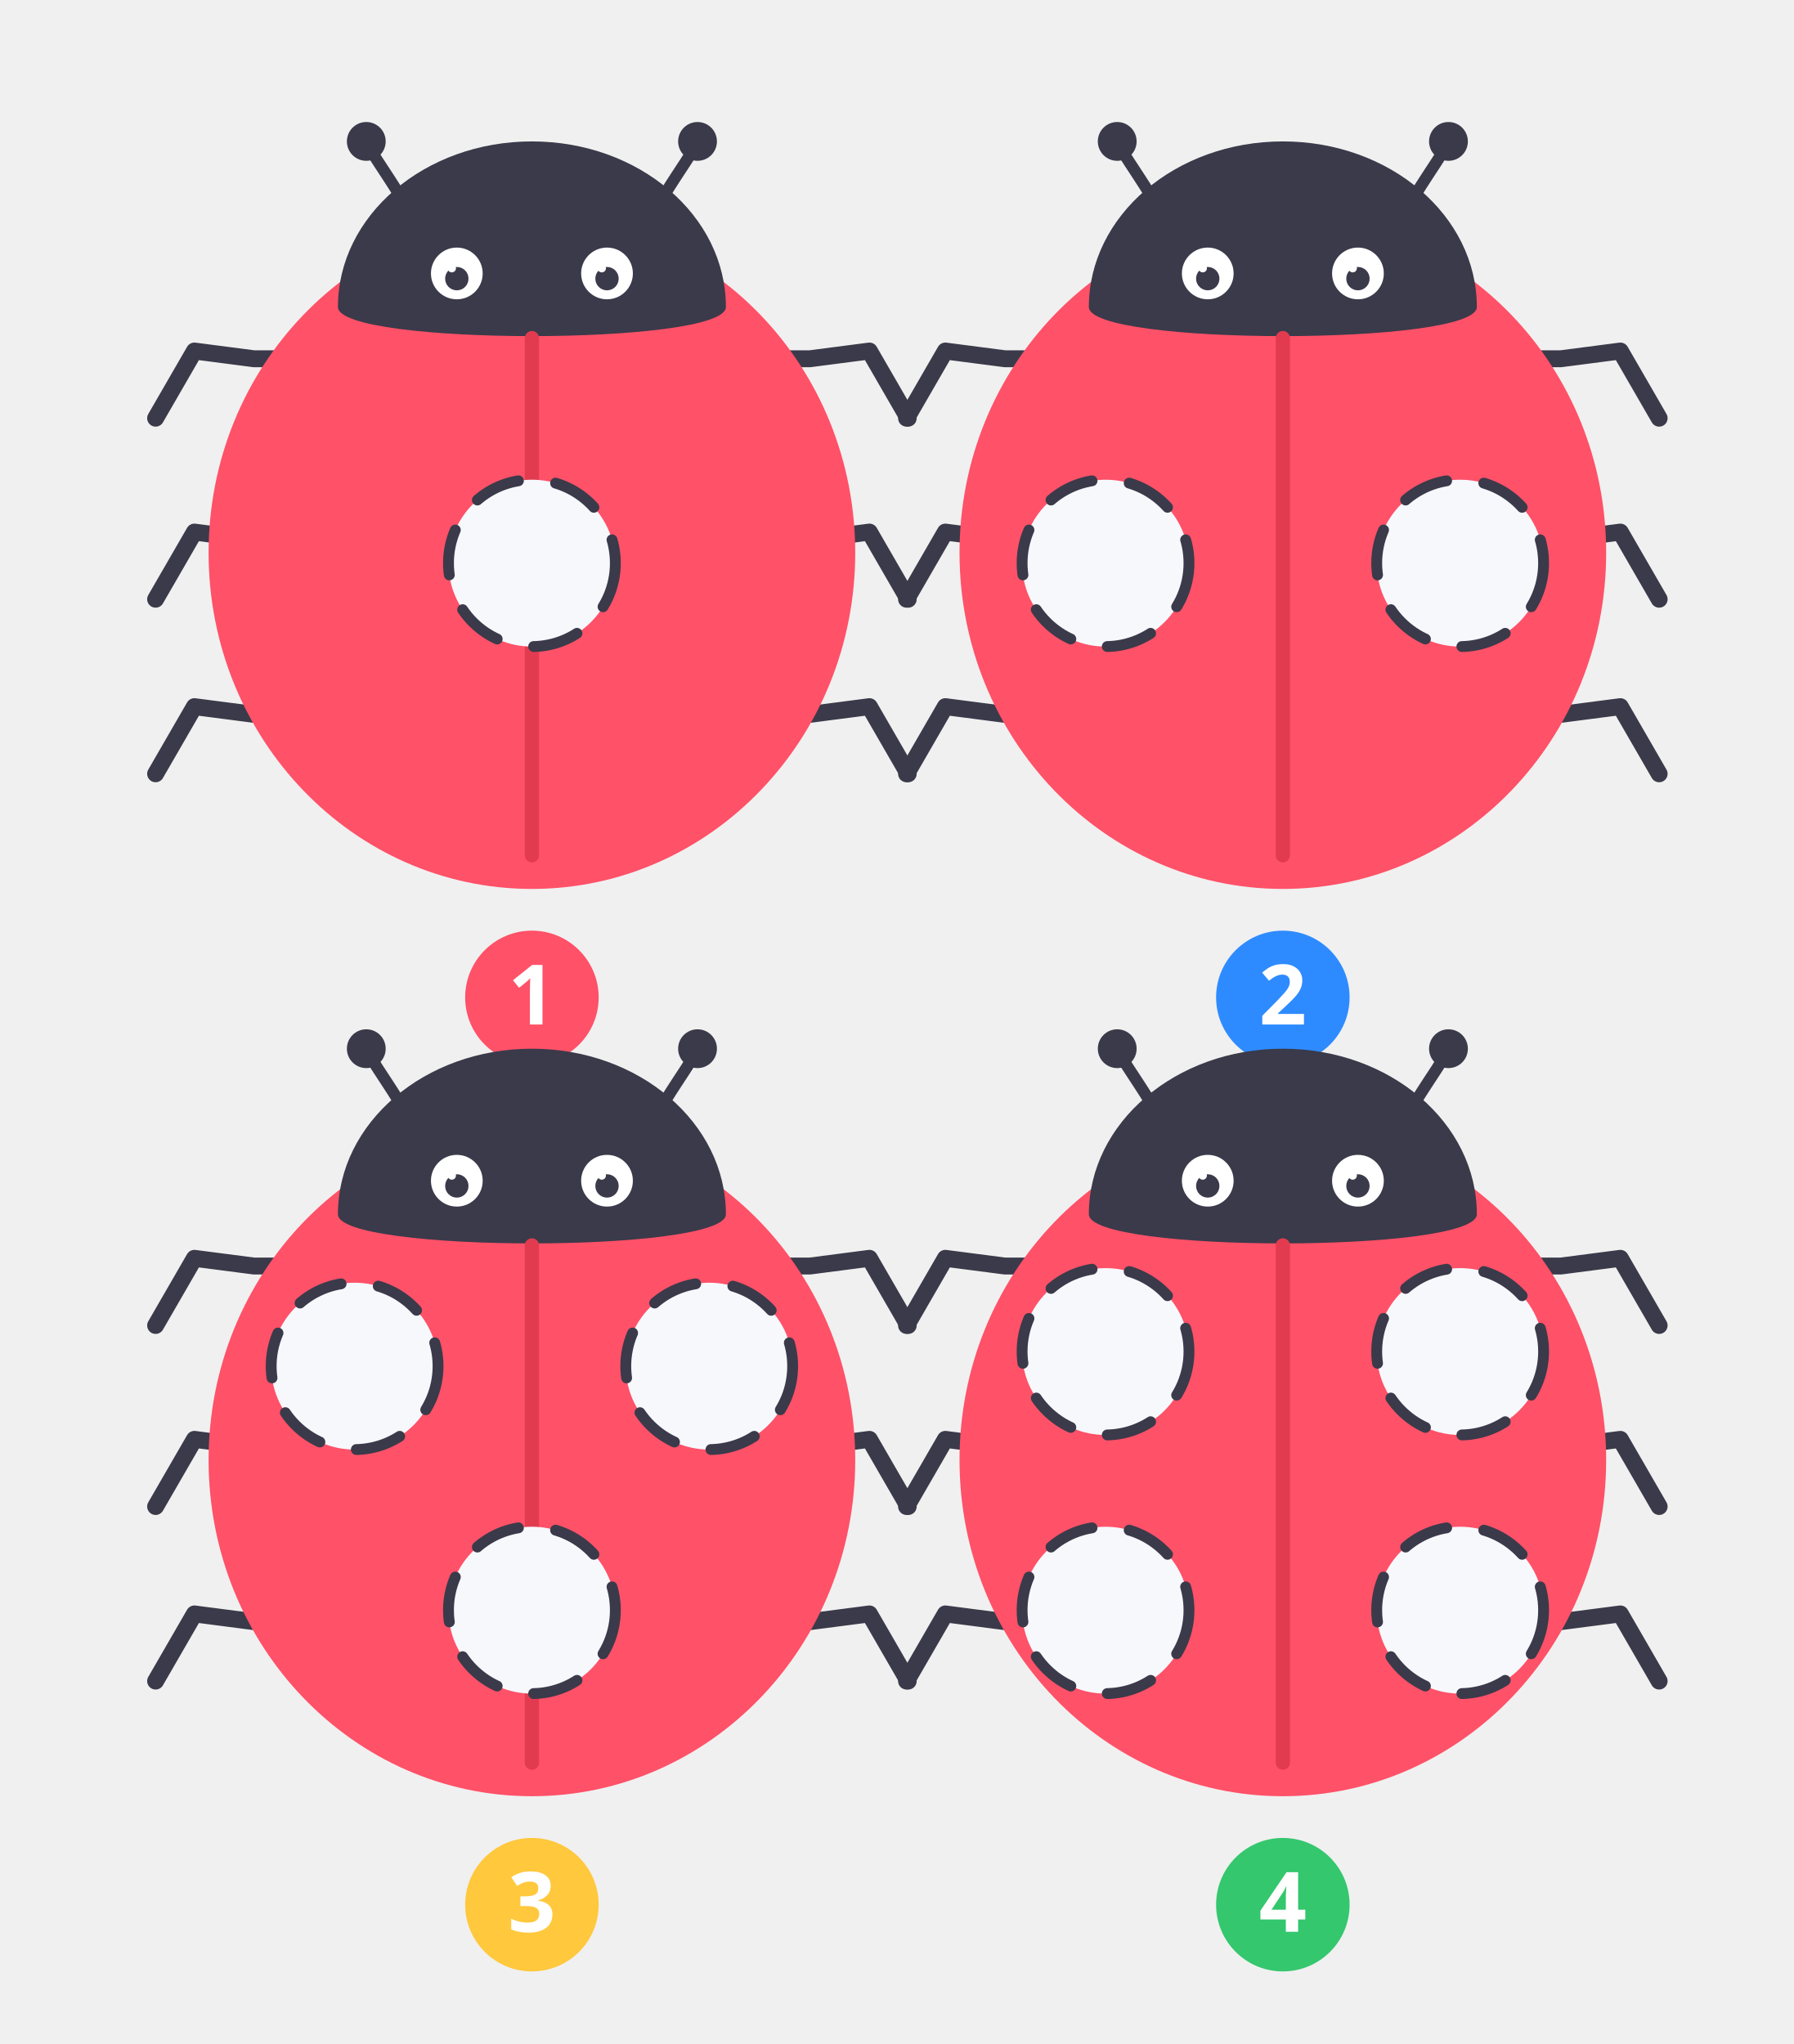
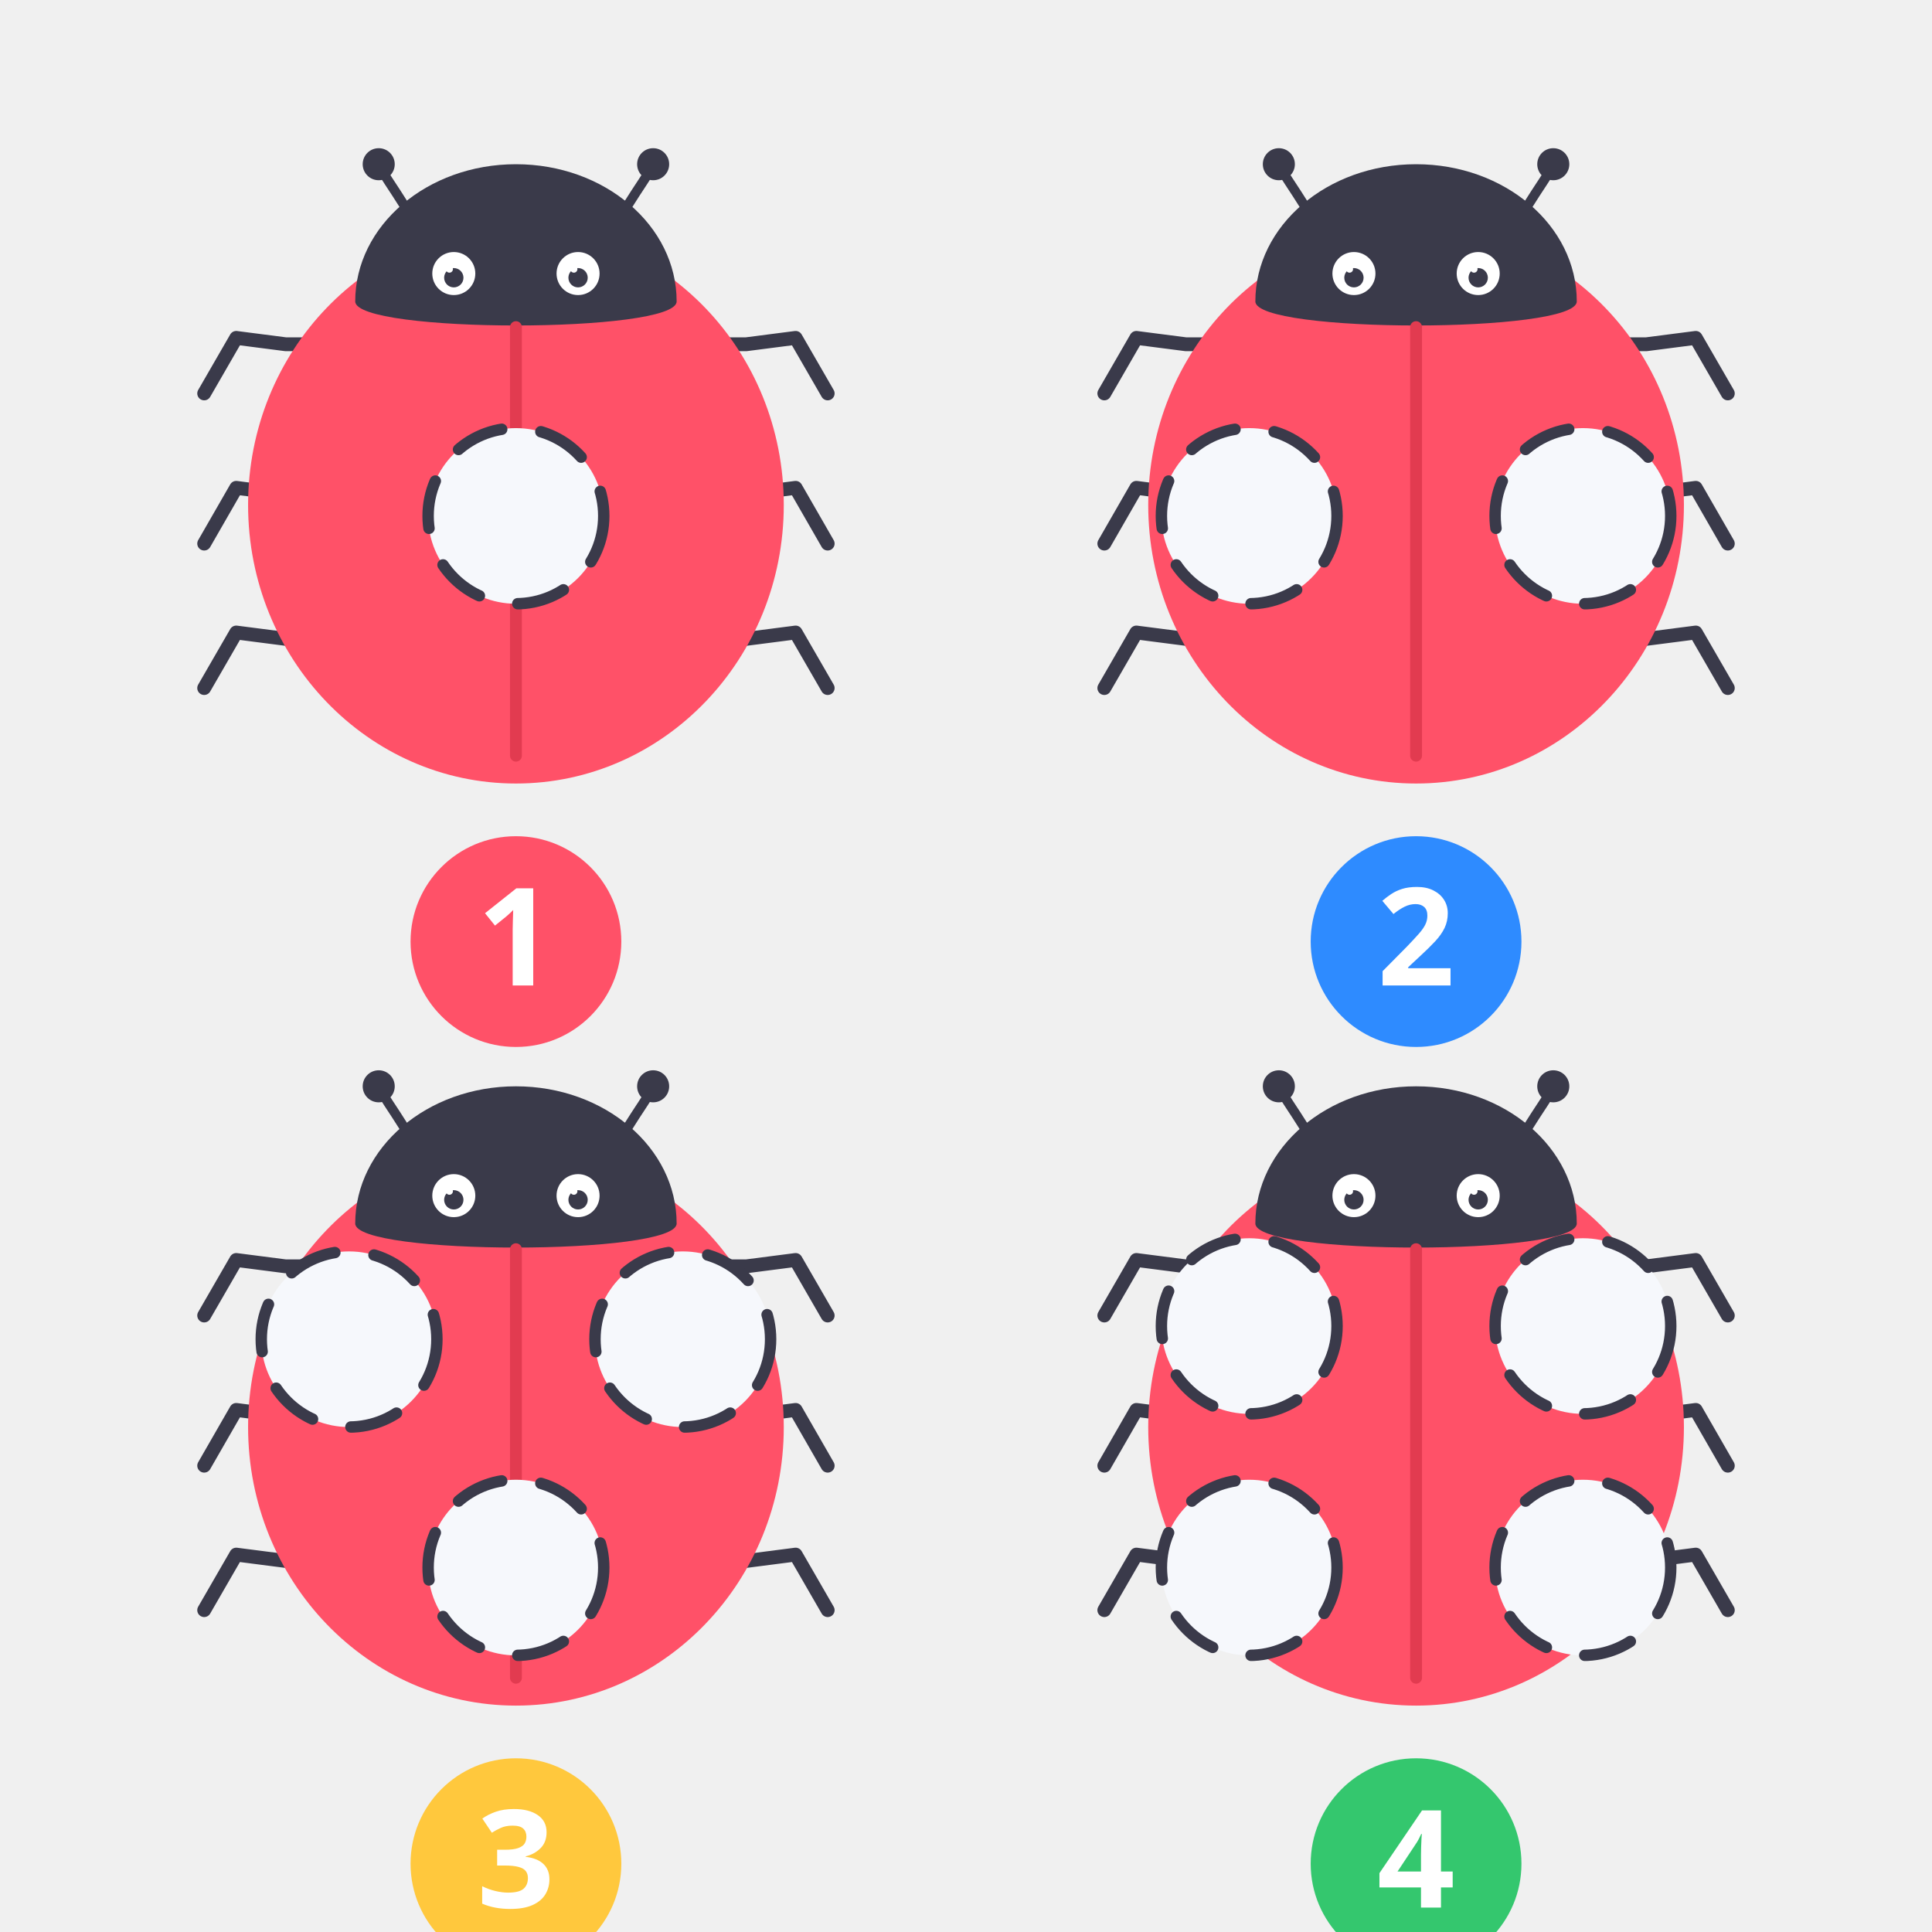
- <svg xmlns="http://www.w3.org/2000/svg" viewBox="0 0 860 980" width="860" height="980" font-family="Fredoka, sans-serif">
-   <path d="M177.5,172.0 L121.7,172.0 L93.2,168.3 L74.6,200.5" fill="none" stroke="#3A3A4A" stroke-width="8.1" stroke-linecap="round" stroke-linejoin="round" />
-   <path d="M177.5,258.8 L121.7,258.8 L93.2,255.1 L74.6,287.3" fill="none" stroke="#3A3A4A" stroke-width="8.1" stroke-linecap="round" stroke-linejoin="round" />
-   <path d="M177.5,342.5 L121.7,342.5 L93.2,338.8 L74.6,371.0" fill="none" stroke="#3A3A4A" stroke-width="8.1" stroke-linecap="round" stroke-linejoin="round" />
-   <path d="M332.5,172.0 L388.3,172.0 L416.8,168.3 L435.4,200.5" fill="none" stroke="#3A3A4A" stroke-width="8.1" stroke-linecap="round" stroke-linejoin="round" />
-   <path d="M332.5,258.8 L388.3,258.8 L416.8,255.1 L435.4,287.3" fill="none" stroke="#3A3A4A" stroke-width="8.1" stroke-linecap="round" stroke-linejoin="round" />
-   <path d="M332.5,342.5 L388.3,342.5 L416.8,338.8 L435.4,371.0" fill="none" stroke="#3A3A4A" stroke-width="8.1" stroke-linecap="round" stroke-linejoin="round" />
-   <path d="M219.0,147.2 C198.0,97.6 180.6,79.0 175.6,67.8" fill="none" stroke="#3A3A4A" stroke-width="5.6" stroke-linecap="round" />
-   <path d="M291.0,147.2 C312.0,97.6 329.4,79.0 334.4,67.8" fill="none" stroke="#3A3A4A" stroke-width="5.6" stroke-linecap="round" />
-   <circle cx="175.6" cy="67.8" r="9.3" fill="#3A3A4A" />
-   <circle cx="334.4" cy="67.8" r="9.3" fill="#3A3A4A" />
-   <ellipse cx="255" cy="265" rx="155" ry="161.2" fill="#FF5168" />
-   <path d="M162.0,147.2 a93.0,79.4 0 0 1 186.0,0 C348.0,165.8 162.0,165.8 162.0,147.2 Z" fill="#3A3A4A" />
-   <circle cx="219.0" cy="131.1" r="12.4" fill="#fff" />
-   <circle cx="291.0" cy="131.1" r="12.4" fill="#fff" />
-   <circle cx="219.0" cy="133.6" r="5.6" fill="#3A3A4A" />
-   <circle cx="291.0" cy="133.6" r="5.6" fill="#3A3A4A" />
-   <circle cx="216.6" cy="128.6" r="2.0" fill="#fff" />
-   <circle cx="288.5" cy="128.6" r="2.0" fill="#fff" />
-   <path d="M255,162.1 L255,410.1" stroke="#E23B50" stroke-width="6.8" stroke-linecap="round" />
-   <circle cx="255.0" cy="270.0" r="40.0" fill="#F6F8FC" stroke="#3A3A4A" stroke-width="5.2" stroke-dasharray="22.0 18.0" stroke-linecap="round" />
-   <circle cx="255" cy="478.2" r="32" fill="#FF5168" />
-   <text x="255" y="491.2" text-anchor="middle" font-size="40" font-weight="700" fill="#fff" font-family="Fredoka, sans-serif">1</text>
-   <path d="M537.5,172.0 L481.7,172.0 L453.2,168.3 L434.6,200.5" fill="none" stroke="#3A3A4A" stroke-width="8.1" stroke-linecap="round" stroke-linejoin="round" />
-   <path d="M537.5,258.8 L481.7,258.8 L453.2,255.1 L434.6,287.3" fill="none" stroke="#3A3A4A" stroke-width="8.1" stroke-linecap="round" stroke-linejoin="round" />
-   <path d="M537.5,342.5 L481.7,342.5 L453.2,338.8 L434.6,371.0" fill="none" stroke="#3A3A4A" stroke-width="8.1" stroke-linecap="round" stroke-linejoin="round" />
-   <path d="M692.5,172.0 L748.3,172.0 L776.8,168.3 L795.4,200.5" fill="none" stroke="#3A3A4A" stroke-width="8.1" stroke-linecap="round" stroke-linejoin="round" />
-   <path d="M692.5,258.8 L748.3,258.8 L776.8,255.1 L795.4,287.3" fill="none" stroke="#3A3A4A" stroke-width="8.1" stroke-linecap="round" stroke-linejoin="round" />
-   <path d="M692.5,342.5 L748.3,342.5 L776.8,338.8 L795.4,371.0" fill="none" stroke="#3A3A4A" stroke-width="8.1" stroke-linecap="round" stroke-linejoin="round" />
-   <path d="M579.0,147.2 C558.0,97.6 540.6,79.0 535.6,67.8" fill="none" stroke="#3A3A4A" stroke-width="5.6" stroke-linecap="round" />
-   <path d="M651.0,147.2 C672.0,97.6 689.4,79.0 694.4,67.8" fill="none" stroke="#3A3A4A" stroke-width="5.6" stroke-linecap="round" />
-   <circle cx="535.6" cy="67.8" r="9.3" fill="#3A3A4A" />
-   <circle cx="694.4" cy="67.8" r="9.3" fill="#3A3A4A" />
-   <ellipse cx="615" cy="265" rx="155" ry="161.2" fill="#FF5168" />
-   <path d="M522.0,147.2 a93.0,79.4 0 0 1 186.0,0 C708.0,165.8 522.0,165.8 522.0,147.2 Z" fill="#3A3A4A" />
-   <circle cx="579.0" cy="131.1" r="12.4" fill="#fff" />
-   <circle cx="651.0" cy="131.1" r="12.4" fill="#fff" />
-   <circle cx="579.0" cy="133.6" r="5.6" fill="#3A3A4A" />
-   <circle cx="651.0" cy="133.6" r="5.6" fill="#3A3A4A" />
-   <circle cx="576.6" cy="128.6" r="2.0" fill="#fff" />
-   <circle cx="648.5" cy="128.6" r="2.0" fill="#fff" />
-   <path d="M615,162.1 L615,410.1" stroke="#E23B50" stroke-width="6.8" stroke-linecap="round" />
-   <circle cx="530.0" cy="270.0" r="40.0" fill="#F6F8FC" stroke="#3A3A4A" stroke-width="5.2" stroke-dasharray="22.0 18.0" stroke-linecap="round" />
-   <circle cx="700.0" cy="270.0" r="40.0" fill="#F6F8FC" stroke="#3A3A4A" stroke-width="5.2" stroke-dasharray="22.0 18.0" stroke-linecap="round" />
-   <circle cx="615" cy="478.2" r="32" fill="#2E8BFF" />
-   <text x="615" y="491.2" text-anchor="middle" font-size="40" font-weight="700" fill="#fff" font-family="Fredoka, sans-serif">2</text>
-   <path d="M177.5,607.0 L121.7,607.0 L93.2,603.3 L74.6,635.5" fill="none" stroke="#3A3A4A" stroke-width="8.1" stroke-linecap="round" stroke-linejoin="round" />
-   <path d="M177.5,693.8 L121.7,693.8 L93.2,690.1 L74.6,722.3" fill="none" stroke="#3A3A4A" stroke-width="8.1" stroke-linecap="round" stroke-linejoin="round" />
-   <path d="M177.5,777.5 L121.7,777.5 L93.2,773.8 L74.6,806.0" fill="none" stroke="#3A3A4A" stroke-width="8.1" stroke-linecap="round" stroke-linejoin="round" />
-   <path d="M332.5,607.0 L388.3,607.0 L416.8,603.3 L435.4,635.5" fill="none" stroke="#3A3A4A" stroke-width="8.1" stroke-linecap="round" stroke-linejoin="round" />
-   <path d="M332.5,693.8 L388.3,693.8 L416.8,690.1 L435.4,722.3" fill="none" stroke="#3A3A4A" stroke-width="8.1" stroke-linecap="round" stroke-linejoin="round" />
-   <path d="M332.5,777.5 L388.3,777.5 L416.8,773.8 L435.4,806.0" fill="none" stroke="#3A3A4A" stroke-width="8.1" stroke-linecap="round" stroke-linejoin="round" />
-   <path d="M219.0,582.2 C198.0,532.6 180.6,514.0 175.6,502.8" fill="none" stroke="#3A3A4A" stroke-width="5.6" stroke-linecap="round" />
-   <path d="M291.0,582.2 C312.0,532.6 329.4,514.0 334.4,502.8" fill="none" stroke="#3A3A4A" stroke-width="5.6" stroke-linecap="round" />
-   <circle cx="175.6" cy="502.8" r="9.3" fill="#3A3A4A" />
-   <circle cx="334.4" cy="502.8" r="9.3" fill="#3A3A4A" />
-   <ellipse cx="255" cy="700" rx="155" ry="161.2" fill="#FF5168" />
-   <path d="M162.0,582.2 a93.0,79.4 0 0 1 186.0,0 C348.0,600.8 162.0,600.8 162.0,582.2 Z" fill="#3A3A4A" />
-   <circle cx="219.0" cy="566.1" r="12.4" fill="#fff" />
-   <circle cx="291.0" cy="566.1" r="12.4" fill="#fff" />
-   <circle cx="219.0" cy="568.6" r="5.6" fill="#3A3A4A" />
-   <circle cx="291.0" cy="568.6" r="5.6" fill="#3A3A4A" />
-   <circle cx="216.6" cy="563.6" r="2.0" fill="#fff" />
-   <circle cx="288.5" cy="563.6" r="2.0" fill="#fff" />
-   <path d="M255,597.1 L255,845.1" stroke="#E23B50" stroke-width="6.8" stroke-linecap="round" />
-   <circle cx="170.0" cy="655.0" r="40.0" fill="#F6F8FC" stroke="#3A3A4A" stroke-width="5.2" stroke-dasharray="22.0 18.0" stroke-linecap="round" />
-   <circle cx="340.0" cy="655.0" r="40.0" fill="#F6F8FC" stroke="#3A3A4A" stroke-width="5.2" stroke-dasharray="22.0 18.0" stroke-linecap="round" />
-   <circle cx="255.0" cy="772.0" r="40.0" fill="#F6F8FC" stroke="#3A3A4A" stroke-width="5.2" stroke-dasharray="22.0 18.0" stroke-linecap="round" />
-   <circle cx="255" cy="913.2" r="32" fill="#FFC83D" />
-   <text x="255" y="926.2" text-anchor="middle" font-size="40" font-weight="700" fill="#fff" font-family="Fredoka, sans-serif">3</text>
-   <path d="M537.5,607.0 L481.7,607.0 L453.2,603.3 L434.6,635.5" fill="none" stroke="#3A3A4A" stroke-width="8.1" stroke-linecap="round" stroke-linejoin="round" />
-   <path d="M537.5,693.8 L481.7,693.8 L453.2,690.1 L434.6,722.3" fill="none" stroke="#3A3A4A" stroke-width="8.1" stroke-linecap="round" stroke-linejoin="round" />
-   <path d="M537.5,777.5 L481.7,777.5 L453.2,773.8 L434.6,806.0" fill="none" stroke="#3A3A4A" stroke-width="8.1" stroke-linecap="round" stroke-linejoin="round" />
-   <path d="M692.5,607.0 L748.3,607.0 L776.8,603.3 L795.4,635.5" fill="none" stroke="#3A3A4A" stroke-width="8.1" stroke-linecap="round" stroke-linejoin="round" />
-   <path d="M692.5,693.8 L748.3,693.8 L776.8,690.1 L795.4,722.3" fill="none" stroke="#3A3A4A" stroke-width="8.1" stroke-linecap="round" stroke-linejoin="round" />
-   <path d="M692.5,777.5 L748.3,777.5 L776.8,773.8 L795.4,806.0" fill="none" stroke="#3A3A4A" stroke-width="8.1" stroke-linecap="round" stroke-linejoin="round" />
-   <path d="M579.0,582.2 C558.0,532.6 540.6,514.0 535.6,502.8" fill="none" stroke="#3A3A4A" stroke-width="5.6" stroke-linecap="round" />
-   <path d="M651.0,582.2 C672.0,532.6 689.4,514.0 694.4,502.8" fill="none" stroke="#3A3A4A" stroke-width="5.6" stroke-linecap="round" />
-   <circle cx="535.6" cy="502.8" r="9.3" fill="#3A3A4A" />
-   <circle cx="694.4" cy="502.8" r="9.3" fill="#3A3A4A" />
-   <ellipse cx="615" cy="700" rx="155" ry="161.2" fill="#FF5168" />
-   <path d="M522.0,582.2 a93.0,79.4 0 0 1 186.0,0 C708.0,600.8 522.0,600.8 522.0,582.2 Z" fill="#3A3A4A" />
-   <circle cx="579.0" cy="566.1" r="12.4" fill="#fff" />
-   <circle cx="651.0" cy="566.1" r="12.4" fill="#fff" />
-   <circle cx="579.0" cy="568.6" r="5.6" fill="#3A3A4A" />
-   <circle cx="651.0" cy="568.6" r="5.6" fill="#3A3A4A" />
-   <circle cx="576.6" cy="563.6" r="2.0" fill="#fff" />
-   <circle cx="648.5" cy="563.6" r="2.0" fill="#fff" />
-   <path d="M615,597.1 L615,845.1" stroke="#E23B50" stroke-width="6.8" stroke-linecap="round" />
-   <circle cx="530.0" cy="648.0" r="40.0" fill="#F6F8FC" stroke="#3A3A4A" stroke-width="5.2" stroke-dasharray="22.0 18.0" stroke-linecap="round" />
-   <circle cx="700.0" cy="648.0" r="40.0" fill="#F6F8FC" stroke="#3A3A4A" stroke-width="5.2" stroke-dasharray="22.0 18.0" stroke-linecap="round" />
-   <circle cx="530.0" cy="772.0" r="40.0" fill="#F6F8FC" stroke="#3A3A4A" stroke-width="5.2" stroke-dasharray="22.0 18.0" stroke-linecap="round" />
-   <circle cx="700.0" cy="772.0" r="40.0" fill="#F6F8FC" stroke="#3A3A4A" stroke-width="5.2" stroke-dasharray="22.0 18.0" stroke-linecap="round" />
-   <circle cx="615" cy="913.2" r="32" fill="#34C76E" />
-   <text x="615" y="926.2" text-anchor="middle" font-size="40" font-weight="700" fill="#fff" font-family="Fredoka, sans-serif">4</text>
+ <svg xmlns="http://www.w3.org/2000/svg" viewBox="0 0 880 880" width="880" height="880" font-family="Fredoka, sans-serif">
+   <path d="M174.0,156.8 L130.1,156.8 L107.6,153.9 L93.0,179.2" fill="none" stroke="#3A3A4A" stroke-width="6.3" stroke-linecap="round" stroke-linejoin="round" />
+   <path d="M174.0,225.1 L130.1,225.1 L107.6,222.2 L93.0,247.6" fill="none" stroke="#3A3A4A" stroke-width="6.3" stroke-linecap="round" stroke-linejoin="round" />
+   <path d="M174.0,291.0 L130.1,291.0 L107.6,288.1 L93.0,313.4" fill="none" stroke="#3A3A4A" stroke-width="6.3" stroke-linecap="round" stroke-linejoin="round" />
+   <path d="M296.0,156.8 L339.9,156.8 L362.4,153.9 L377.0,179.2" fill="none" stroke="#3A3A4A" stroke-width="6.3" stroke-linecap="round" stroke-linejoin="round" />
+   <path d="M296.0,225.1 L339.9,225.1 L362.4,222.2 L377.0,247.6" fill="none" stroke="#3A3A4A" stroke-width="6.3" stroke-linecap="round" stroke-linejoin="round" />
+   <path d="M296.0,291.0 L339.9,291.0 L362.4,288.1 L377.0,313.4" fill="none" stroke="#3A3A4A" stroke-width="6.3" stroke-linecap="round" stroke-linejoin="round" />
+   <path d="M206.7,137.3 C190.1,98.2 176.4,83.6 172.5,74.8" fill="none" stroke="#3A3A4A" stroke-width="4.4" stroke-linecap="round" />
+   <path d="M263.3,137.3 C279.9,98.2 293.6,83.6 297.5,74.8" fill="none" stroke="#3A3A4A" stroke-width="4.4" stroke-linecap="round" />
+   <circle cx="172.5" cy="74.8" r="7.3" fill="#3A3A4A" />
+   <circle cx="297.5" cy="74.8" r="7.3" fill="#3A3A4A" />
+   <ellipse cx="235" cy="230" rx="122" ry="126.88" fill="#FF5168" />
+   <path d="M161.8,137.3 a73.2,62.5 0 0 1 146.4,0 C308.2,151.9 161.8,151.9 161.8,137.3 Z" fill="#3A3A4A" />
+   <circle cx="206.7" cy="124.6" r="9.8" fill="#fff" />
+   <circle cx="263.3" cy="124.6" r="9.8" fill="#fff" />
+   <circle cx="206.7" cy="126.5" r="4.4" fill="#3A3A4A" />
+   <circle cx="263.3" cy="126.5" r="4.4" fill="#3A3A4A" />
+   <circle cx="204.7" cy="122.6" r="1.6" fill="#fff" />
+   <circle cx="261.4" cy="122.6" r="1.6" fill="#fff" />
+   <path d="M235,149.0 L235,344.2" stroke="#E23B50" stroke-width="5.4" stroke-linecap="round" />
+   <circle cx="235.0" cy="235.0" r="40.0" fill="#F6F8FC" stroke="#3A3A4A" stroke-width="5.2" stroke-dasharray="22.0 18.0" stroke-linecap="round" />
+   <circle cx="235" cy="428.88" r="48" fill="#FF5168" />
+   <text x="235" y="448.88" text-anchor="middle" font-size="62" font-weight="700" fill="#fff" font-family="Fredoka, sans-serif">1</text>
+   <path d="M584.0,156.8 L540.1,156.8 L517.6,153.9 L503.0,179.2" fill="none" stroke="#3A3A4A" stroke-width="6.3" stroke-linecap="round" stroke-linejoin="round" />
+   <path d="M584.0,225.1 L540.1,225.1 L517.6,222.2 L503.0,247.6" fill="none" stroke="#3A3A4A" stroke-width="6.3" stroke-linecap="round" stroke-linejoin="round" />
+   <path d="M584.0,291.0 L540.1,291.0 L517.6,288.1 L503.0,313.4" fill="none" stroke="#3A3A4A" stroke-width="6.3" stroke-linecap="round" stroke-linejoin="round" />
+   <path d="M706.0,156.8 L749.9,156.8 L772.4,153.9 L787.0,179.2" fill="none" stroke="#3A3A4A" stroke-width="6.3" stroke-linecap="round" stroke-linejoin="round" />
+   <path d="M706.0,225.1 L749.9,225.1 L772.4,222.2 L787.0,247.6" fill="none" stroke="#3A3A4A" stroke-width="6.3" stroke-linecap="round" stroke-linejoin="round" />
+   <path d="M706.0,291.0 L749.9,291.0 L772.4,288.1 L787.0,313.4" fill="none" stroke="#3A3A4A" stroke-width="6.3" stroke-linecap="round" stroke-linejoin="round" />
+   <path d="M616.7,137.3 C600.1,98.2 586.4,83.6 582.5,74.8" fill="none" stroke="#3A3A4A" stroke-width="4.4" stroke-linecap="round" />
+   <path d="M673.3,137.3 C689.9,98.2 703.6,83.6 707.5,74.8" fill="none" stroke="#3A3A4A" stroke-width="4.4" stroke-linecap="round" />
+   <circle cx="582.5" cy="74.8" r="7.3" fill="#3A3A4A" />
+   <circle cx="707.5" cy="74.8" r="7.3" fill="#3A3A4A" />
+   <ellipse cx="645" cy="230" rx="122" ry="126.88" fill="#FF5168" />
+   <path d="M571.8,137.3 a73.2,62.5 0 0 1 146.4,0 C718.2,151.9 571.8,151.9 571.8,137.3 Z" fill="#3A3A4A" />
+   <circle cx="616.7" cy="124.6" r="9.8" fill="#fff" />
+   <circle cx="673.3" cy="124.6" r="9.8" fill="#fff" />
+   <circle cx="616.7" cy="126.5" r="4.4" fill="#3A3A4A" />
+   <circle cx="673.3" cy="126.5" r="4.4" fill="#3A3A4A" />
+   <circle cx="614.7" cy="122.6" r="1.6" fill="#fff" />
+   <circle cx="671.4" cy="122.6" r="1.6" fill="#fff" />
+   <path d="M645,149.0 L645,344.2" stroke="#E23B50" stroke-width="5.4" stroke-linecap="round" />
+   <circle cx="569.0" cy="235.0" r="40.0" fill="#F6F8FC" stroke="#3A3A4A" stroke-width="5.2" stroke-dasharray="22.0 18.0" stroke-linecap="round" />
+   <circle cx="721.0" cy="235.0" r="40.0" fill="#F6F8FC" stroke="#3A3A4A" stroke-width="5.2" stroke-dasharray="22.0 18.0" stroke-linecap="round" />
+   <circle cx="645" cy="428.88" r="48" fill="#2E8BFF" />
+   <text x="645" y="448.88" text-anchor="middle" font-size="62" font-weight="700" fill="#fff" font-family="Fredoka, sans-serif">2</text>
+   <path d="M174.0,576.8 L130.1,576.8 L107.6,573.9 L93.0,599.2" fill="none" stroke="#3A3A4A" stroke-width="6.3" stroke-linecap="round" stroke-linejoin="round" />
+   <path d="M174.0,645.1 L130.1,645.1 L107.6,642.2 L93.0,667.6" fill="none" stroke="#3A3A4A" stroke-width="6.3" stroke-linecap="round" stroke-linejoin="round" />
+   <path d="M174.0,711.0 L130.1,711.0 L107.6,708.1 L93.0,733.4" fill="none" stroke="#3A3A4A" stroke-width="6.3" stroke-linecap="round" stroke-linejoin="round" />
+   <path d="M296.0,576.8 L339.9,576.8 L362.4,573.9 L377.0,599.2" fill="none" stroke="#3A3A4A" stroke-width="6.3" stroke-linecap="round" stroke-linejoin="round" />
+   <path d="M296.0,645.1 L339.9,645.1 L362.4,642.2 L377.0,667.6" fill="none" stroke="#3A3A4A" stroke-width="6.3" stroke-linecap="round" stroke-linejoin="round" />
+   <path d="M296.0,711.0 L339.9,711.0 L362.4,708.1 L377.0,733.4" fill="none" stroke="#3A3A4A" stroke-width="6.3" stroke-linecap="round" stroke-linejoin="round" />
+   <path d="M206.7,557.3 C190.1,518.2 176.4,503.6 172.5,494.8" fill="none" stroke="#3A3A4A" stroke-width="4.4" stroke-linecap="round" />
+   <path d="M263.3,557.3 C279.9,518.2 293.6,503.6 297.5,494.8" fill="none" stroke="#3A3A4A" stroke-width="4.4" stroke-linecap="round" />
+   <circle cx="172.5" cy="494.8" r="7.3" fill="#3A3A4A" />
+   <circle cx="297.5" cy="494.8" r="7.3" fill="#3A3A4A" />
+   <ellipse cx="235" cy="650" rx="122" ry="126.88" fill="#FF5168" />
+   <path d="M161.8,557.3 a73.2,62.5 0 0 1 146.4,0 C308.2,571.9 161.8,571.9 161.8,557.3 Z" fill="#3A3A4A" />
+   <circle cx="206.7" cy="544.6" r="9.8" fill="#fff" />
+   <circle cx="263.3" cy="544.6" r="9.8" fill="#fff" />
+   <circle cx="206.7" cy="546.5" r="4.4" fill="#3A3A4A" />
+   <circle cx="263.3" cy="546.5" r="4.4" fill="#3A3A4A" />
+   <circle cx="204.7" cy="542.6" r="1.6" fill="#fff" />
+   <circle cx="261.4" cy="542.6" r="1.6" fill="#fff" />
+   <path d="M235,569.0 L235,764.2" stroke="#E23B50" stroke-width="5.4" stroke-linecap="round" />
+   <circle cx="159.0" cy="610.0" r="40.0" fill="#F6F8FC" stroke="#3A3A4A" stroke-width="5.2" stroke-dasharray="22.0 18.0" stroke-linecap="round" />
+   <circle cx="311.0" cy="610.0" r="40.0" fill="#F6F8FC" stroke="#3A3A4A" stroke-width="5.2" stroke-dasharray="22.0 18.0" stroke-linecap="round" />
+   <circle cx="235.0" cy="714.0" r="40.0" fill="#F6F8FC" stroke="#3A3A4A" stroke-width="5.2" stroke-dasharray="22.0 18.0" stroke-linecap="round" />
+   <circle cx="235" cy="848.88" r="48" fill="#FFC83D" />
+   <text x="235" y="868.88" text-anchor="middle" font-size="62" font-weight="700" fill="#fff" font-family="Fredoka, sans-serif">3</text>
+   <path d="M584.0,576.8 L540.1,576.8 L517.6,573.9 L503.0,599.2" fill="none" stroke="#3A3A4A" stroke-width="6.3" stroke-linecap="round" stroke-linejoin="round" />
+   <path d="M584.0,645.1 L540.1,645.1 L517.6,642.2 L503.0,667.6" fill="none" stroke="#3A3A4A" stroke-width="6.3" stroke-linecap="round" stroke-linejoin="round" />
+   <path d="M584.0,711.0 L540.1,711.0 L517.6,708.1 L503.0,733.4" fill="none" stroke="#3A3A4A" stroke-width="6.3" stroke-linecap="round" stroke-linejoin="round" />
+   <path d="M706.0,576.8 L749.9,576.8 L772.4,573.9 L787.0,599.2" fill="none" stroke="#3A3A4A" stroke-width="6.3" stroke-linecap="round" stroke-linejoin="round" />
+   <path d="M706.0,645.1 L749.9,645.1 L772.4,642.2 L787.0,667.6" fill="none" stroke="#3A3A4A" stroke-width="6.3" stroke-linecap="round" stroke-linejoin="round" />
+   <path d="M706.0,711.0 L749.9,711.0 L772.4,708.1 L787.0,733.4" fill="none" stroke="#3A3A4A" stroke-width="6.3" stroke-linecap="round" stroke-linejoin="round" />
+   <path d="M616.7,557.3 C600.1,518.2 586.4,503.6 582.5,494.8" fill="none" stroke="#3A3A4A" stroke-width="4.4" stroke-linecap="round" />
+   <path d="M673.3,557.3 C689.9,518.2 703.6,503.6 707.5,494.8" fill="none" stroke="#3A3A4A" stroke-width="4.4" stroke-linecap="round" />
+   <circle cx="582.5" cy="494.8" r="7.3" fill="#3A3A4A" />
+   <circle cx="707.5" cy="494.8" r="7.3" fill="#3A3A4A" />
+   <ellipse cx="645" cy="650" rx="122" ry="126.88" fill="#FF5168" />
+   <path d="M571.8,557.3 a73.2,62.5 0 0 1 146.4,0 C718.2,571.9 571.8,571.9 571.8,557.3 Z" fill="#3A3A4A" />
+   <circle cx="616.7" cy="544.6" r="9.8" fill="#fff" />
+   <circle cx="673.3" cy="544.6" r="9.8" fill="#fff" />
+   <circle cx="616.7" cy="546.5" r="4.4" fill="#3A3A4A" />
+   <circle cx="673.3" cy="546.5" r="4.4" fill="#3A3A4A" />
+   <circle cx="614.7" cy="542.6" r="1.6" fill="#fff" />
+   <circle cx="671.4" cy="542.6" r="1.6" fill="#fff" />
+   <path d="M645,569.0 L645,764.2" stroke="#E23B50" stroke-width="5.4" stroke-linecap="round" />
+   <circle cx="569.0" cy="604.0" r="40.0" fill="#F6F8FC" stroke="#3A3A4A" stroke-width="5.2" stroke-dasharray="22.0 18.0" stroke-linecap="round" />
+   <circle cx="721.0" cy="604.0" r="40.0" fill="#F6F8FC" stroke="#3A3A4A" stroke-width="5.2" stroke-dasharray="22.0 18.0" stroke-linecap="round" />
+   <circle cx="569.0" cy="714.0" r="40.0" fill="#F6F8FC" stroke="#3A3A4A" stroke-width="5.2" stroke-dasharray="22.0 18.0" stroke-linecap="round" />
+   <circle cx="721.0" cy="714.0" r="40.0" fill="#F6F8FC" stroke="#3A3A4A" stroke-width="5.2" stroke-dasharray="22.0 18.0" stroke-linecap="round" />
+   <circle cx="645" cy="848.88" r="48" fill="#34C76E" />
+   <text x="645" y="868.88" text-anchor="middle" font-size="62" font-weight="700" fill="#fff" font-family="Fredoka, sans-serif">4</text>
</svg>
